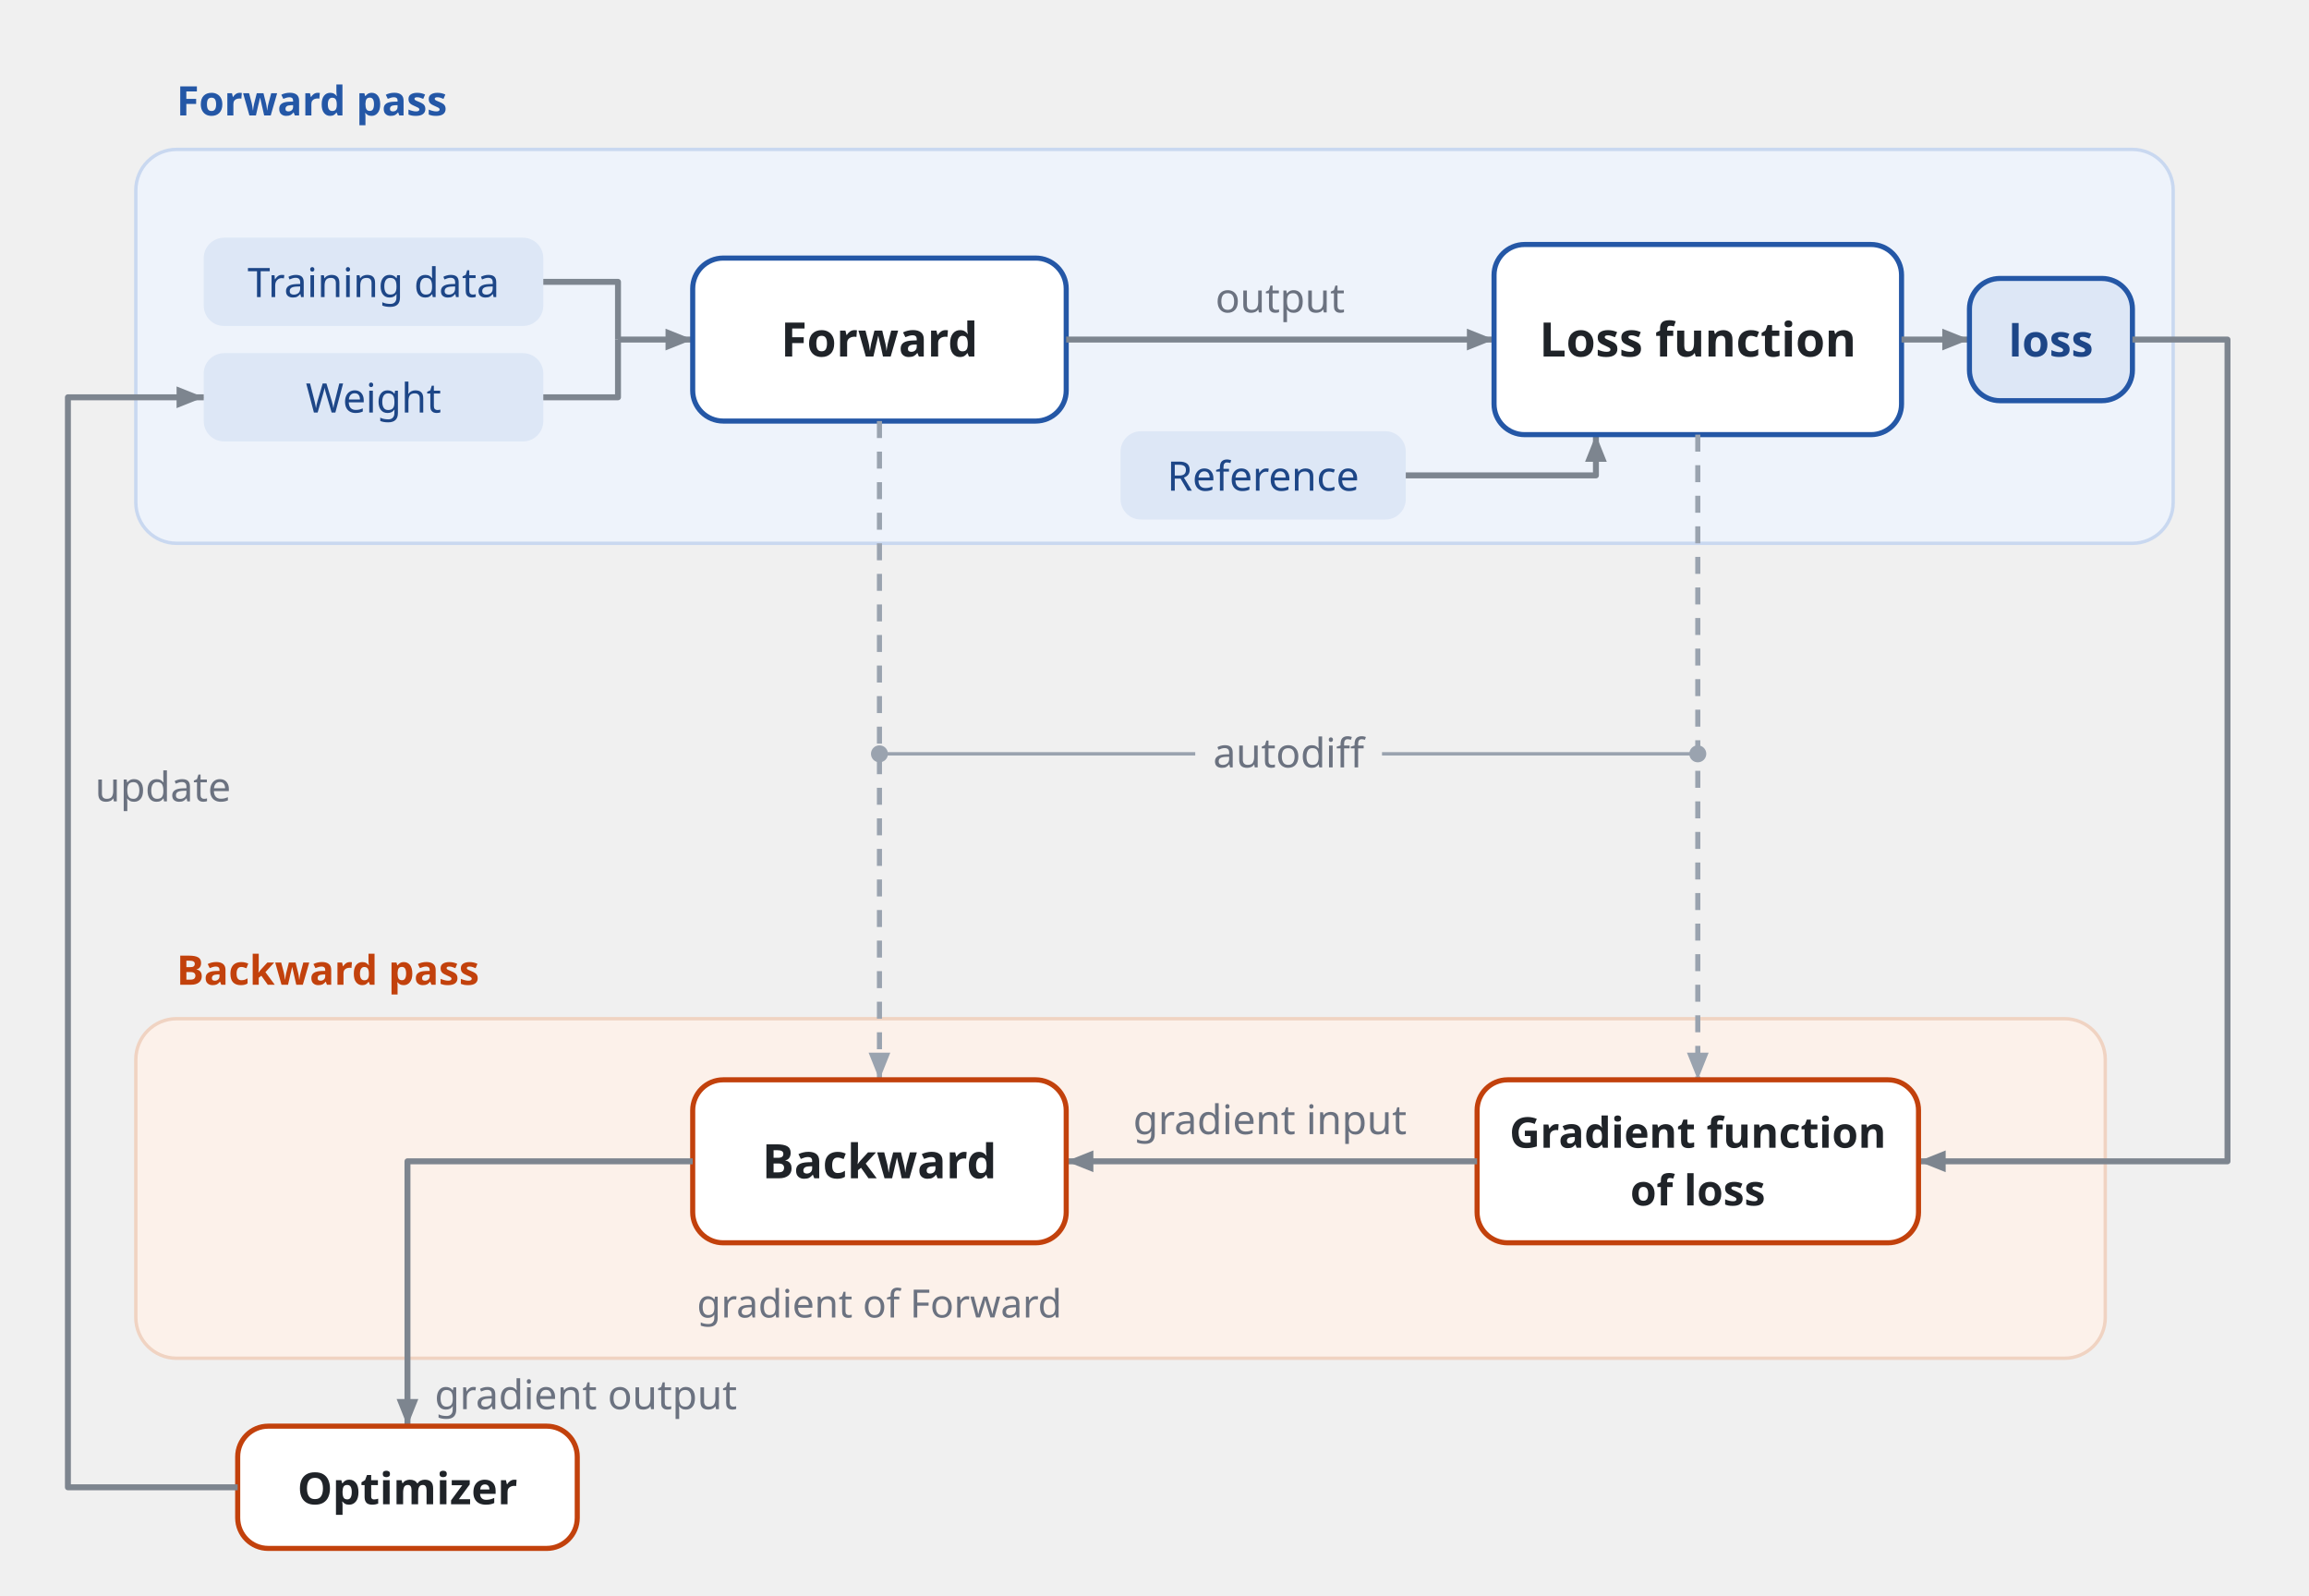
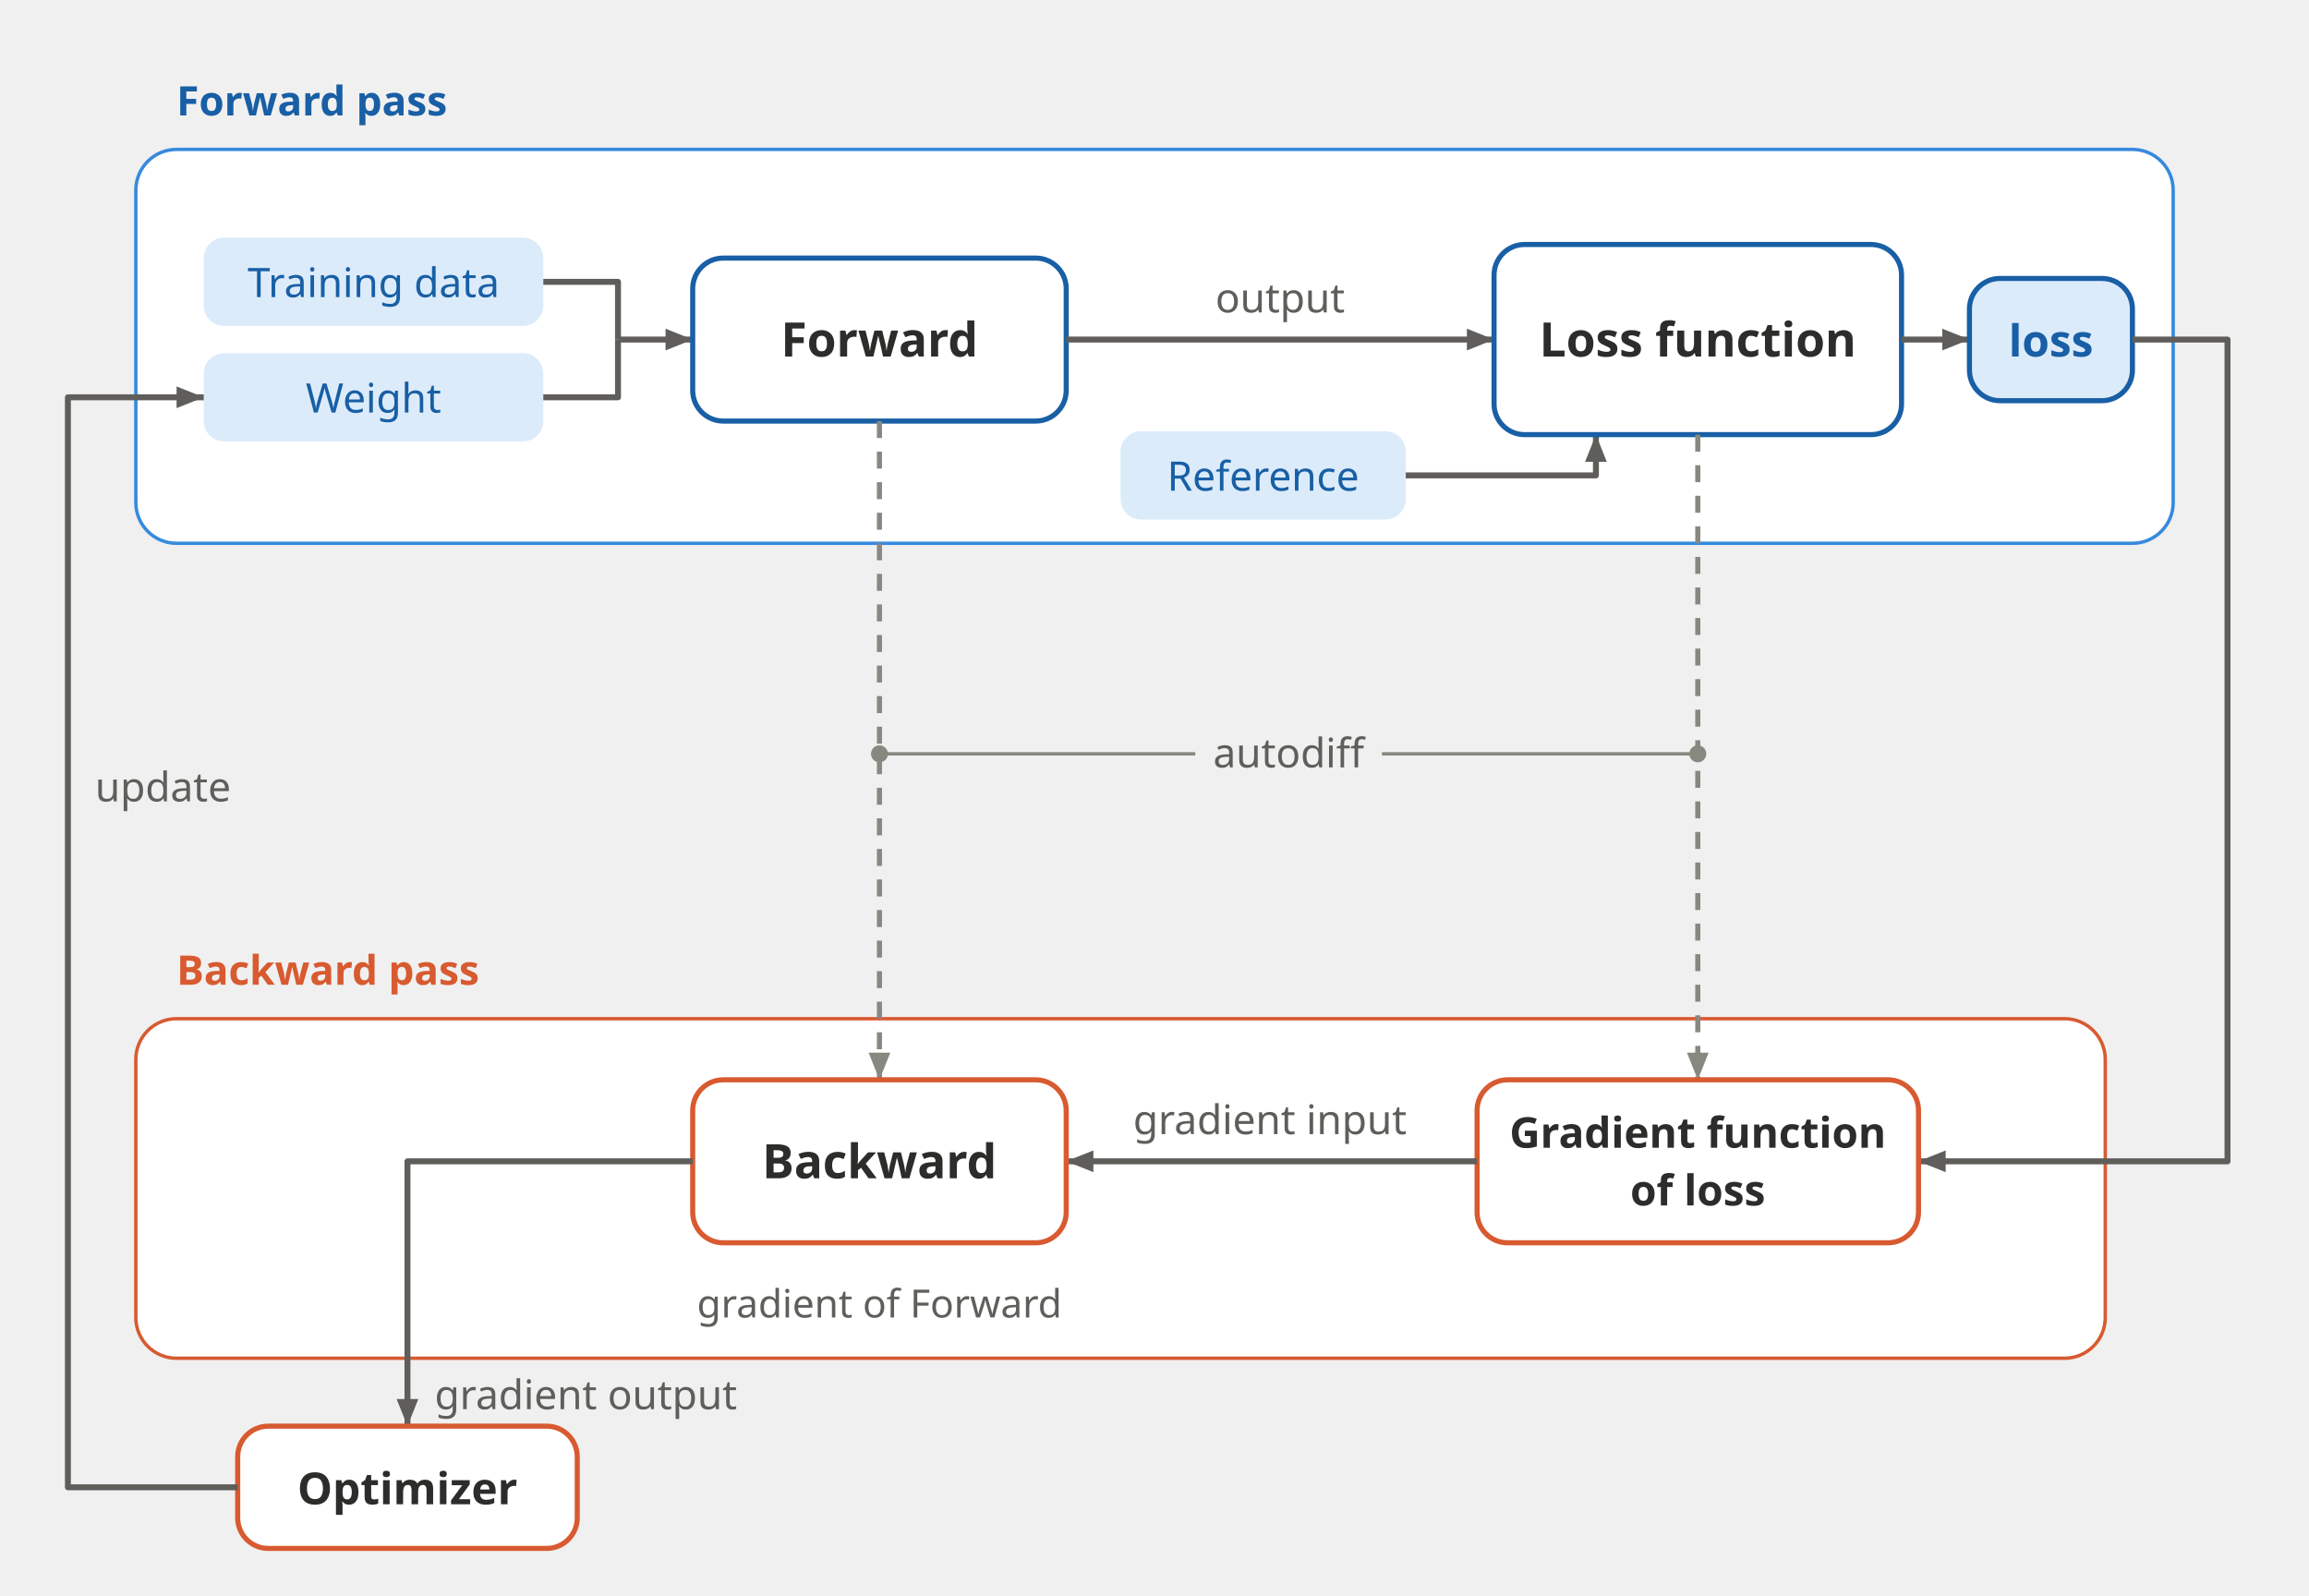
<svg xmlns="http://www.w3.org/2000/svg" viewBox="0 0 680 470" width="680" height="470" font-family="'Pretendard', 'Apple SD Gothic Neo', 'Noto Sans KR', 'Segoe UI', system-ui, -apple-system, sans-serif">
  <defs>
    <marker id="a" viewBox="0 0 10 10" refX="10" refY="5" markerWidth="8" markerHeight="8" markerUnits="userSpaceOnUse" orient="auto">
-       <path d="M0,1 L10,5 L0,9 z" fill="#7d858f" />
+       <path d="M0,1 L10,5 L0,9 z" fill="#5F5E5A" />
    </marker>
    <marker id="ad" viewBox="0 0 10 10" refX="10" refY="5" markerWidth="8" markerHeight="8" markerUnits="userSpaceOnUse" orient="auto">
-       <path d="M0,1 L10,5 L0,9 z" fill="#9aa3af" />
+       <path d="M0,1 L10,5 L0,9 z" fill="#888780" />
    </marker>
  </defs>
-   <rect x="40" y="44" width="600" height="116" rx="12" fill="#eef3fb" stroke="#c9d8f0" />
-   <text x="52" y="34" text-anchor="start" font-size="12" font-weight="600" fill="#2457a6">Forward pass</text>
-   <rect x="40" y="300" width="580" height="100" rx="12" fill="#fcf1ea" stroke="#f0d3c2" />
-   <text x="52" y="290" text-anchor="start" font-size="12" font-weight="600" fill="#c2410c">Backward pass</text>
-   <rect x="60" y="70" width="100" height="26" rx="6" fill="#dde7f6" />
-   <text x="110.0" y="87.5" text-anchor="middle" font-size="12" font-weight="400" fill="#1d4687">Training data</text>
-   <rect x="60" y="104" width="100" height="26" rx="6" fill="#dde7f6" />
-   <text x="110.0" y="121.5" text-anchor="middle" font-size="12" font-weight="400" fill="#1d4687">Weight</text>
-   <path d="M160 83 H182 V100" fill="none" stroke="#7d858f" stroke-width="1.75" stroke-linejoin="round" />
-   <path d="M160 117 H182 V100" fill="none" stroke="#7d858f" stroke-width="1.75" stroke-linejoin="round" />
-   <path d="M182 100 H204" fill="none" stroke="#7d858f" stroke-width="1.75" stroke-linejoin="round" marker-end="url(#a)" />
-   <rect x="204" y="76" width="110" height="48" rx="9" fill="#ffffff" stroke="#2457a6" stroke-width="1.5" />
-   <text x="259" y="105" text-anchor="middle" font-size="14" font-weight="600" fill="#1f2328">Forward</text>
-   <path d="M314 100 H440" fill="none" stroke="#7d858f" stroke-width="1.75" stroke-linejoin="round" marker-end="url(#a)" />
-   <text x="377" y="92" text-anchor="middle" font-size="12" font-weight="400" fill="#6b7280">output</text>
-   <rect x="330" y="127" width="84" height="26" rx="6" fill="#dde7f6" />
-   <text x="372.0" y="144.5" text-anchor="middle" font-size="12" font-weight="400" fill="#1d4687">Reference</text>
-   <path d="M414 140 H470 V128" fill="none" stroke="#7d858f" stroke-width="1.75" stroke-linejoin="round" marker-end="url(#a)" />
-   <rect x="440" y="72" width="120" height="56" rx="9" fill="#ffffff" stroke="#2457a6" stroke-width="1.5" />
-   <text x="500" y="105" text-anchor="middle" font-size="14" font-weight="600" fill="#1f2328">Loss function</text>
-   <path d="M560 100 H580" fill="none" stroke="#7d858f" stroke-width="1.75" stroke-linejoin="round" marker-end="url(#a)" />
-   <rect x="580" y="82" width="48" height="36" rx="9" fill="#dde7f6" stroke="#2457a6" stroke-width="1.5" />
-   <text x="604" y="105" text-anchor="middle" font-size="13" font-weight="600" fill="#1d4687">loss</text>
-   <path d="M628 100 H656 V342 H565" fill="none" stroke="#7d858f" stroke-width="1.75" stroke-linejoin="round" marker-end="url(#a)" />
-   <path d="M259 124 V318" fill="none" stroke="#9aa3af" stroke-width="1.5" stroke-dasharray="5 4" marker-end="url(#ad)" />
-   <path d="M500 128 V318" fill="none" stroke="#9aa3af" stroke-width="1.5" stroke-dasharray="5 4" marker-end="url(#ad)" />
-   <path d="M352 222 H259 M407 222 H500" fill="none" stroke="#9aa3af" stroke-width="1" />
-   <circle cx="259" cy="222" r="2.5" fill="#9aa3af" />
-   <circle cx="500" cy="222" r="2.5" fill="#9aa3af" />
-   <text x="379.5" y="226" text-anchor="middle" font-size="12" font-weight="400" fill="#6b7280">autodiff</text>
-   <rect x="435" y="318" width="130" height="48" rx="9" fill="#ffffff" stroke="#c2410c" stroke-width="1.5" />
-   <text x="500" y="338" text-anchor="middle" font-size="12.5" font-weight="600" fill="#1f2328">Gradient function</text>
-   <text x="500" y="355" text-anchor="middle" font-size="12.5" font-weight="600" fill="#1f2328">of loss</text>
-   <path d="M435 342 H314" fill="none" stroke="#7d858f" stroke-width="1.75" stroke-linejoin="round" marker-end="url(#a)" />
-   <text x="374" y="334" text-anchor="middle" font-size="12" font-weight="400" fill="#6b7280">gradient input</text>
-   <rect x="204" y="318" width="110" height="48" rx="9" fill="#ffffff" stroke="#c2410c" stroke-width="1.5" />
-   <text x="259" y="347" text-anchor="middle" font-size="14" font-weight="600" fill="#1f2328">Backward</text>
-   <text x="259" y="388" text-anchor="middle" font-size="11.5" font-weight="400" fill="#6b7280">gradient of Forward</text>
-   <path d="M204 342 H120 V420" fill="none" stroke="#7d858f" stroke-width="1.75" stroke-linejoin="round" marker-end="url(#a)" />
-   <text x="128" y="415" text-anchor="start" font-size="12" font-weight="400" fill="#6b7280">gradient output</text>
-   <rect x="70" y="420" width="100" height="36" rx="9" fill="#ffffff" stroke="#c2410c" stroke-width="1.5" />
-   <text x="120" y="443" text-anchor="middle" font-size="13" font-weight="600" fill="#1f2328">Optimizer</text>
-   <path d="M70 438 H20 V117 H60" fill="none" stroke="#7d858f" stroke-width="1.75" stroke-linejoin="round" marker-end="url(#a)" />
-   <text x="28" y="236" text-anchor="start" font-size="12" font-weight="400" fill="#6b7280">update</text>
+   <rect x="40" y="44" width="600" height="116" rx="12" fill="#FFFFFF" stroke="#378ADD" />
+   <text x="52" y="34" text-anchor="start" font-size="12" font-weight="600" fill="#185FA5">Forward pass</text>
+   <rect x="40" y="300" width="580" height="100" rx="12" fill="#FFFFFF" stroke="#D85A30" />
+   <text x="52" y="290" text-anchor="start" font-size="12" font-weight="600" fill="#D85A30">Backward pass</text>
+   <rect x="60" y="70" width="100" height="26" rx="6" fill="#DCEBFA" />
+   <text x="110.0" y="87.5" text-anchor="middle" font-size="12" font-weight="400" fill="#185FA5">Training data</text>
+   <rect x="60" y="104" width="100" height="26" rx="6" fill="#DCEBFA" />
+   <text x="110.0" y="121.5" text-anchor="middle" font-size="12" font-weight="400" fill="#185FA5">Weight</text>
+   <path d="M160 83 H182 V100" fill="none" stroke="#5F5E5A" stroke-width="1.75" stroke-linejoin="round" />
+   <path d="M160 117 H182 V100" fill="none" stroke="#5F5E5A" stroke-width="1.75" stroke-linejoin="round" />
+   <path d="M182 100 H204" fill="none" stroke="#5F5E5A" stroke-width="1.75" stroke-linejoin="round" marker-end="url(#a)" />
+   <rect x="204" y="76" width="110" height="48" rx="9" fill="#FFFFFF" stroke="#185FA5" stroke-width="1.5" />
+   <text x="259" y="105" text-anchor="middle" font-size="14" font-weight="600" fill="#2C2C2A">Forward</text>
+   <path d="M314 100 H440" fill="none" stroke="#5F5E5A" stroke-width="1.75" stroke-linejoin="round" marker-end="url(#a)" />
+   <text x="377" y="92" text-anchor="middle" font-size="12" font-weight="400" fill="#5F5E5A">output</text>
+   <rect x="330" y="127" width="84" height="26" rx="6" fill="#DCEBFA" />
+   <text x="372.0" y="144.5" text-anchor="middle" font-size="12" font-weight="400" fill="#185FA5">Reference</text>
+   <path d="M414 140 H470 V128" fill="none" stroke="#5F5E5A" stroke-width="1.75" stroke-linejoin="round" marker-end="url(#a)" />
+   <rect x="440" y="72" width="120" height="56" rx="9" fill="#FFFFFF" stroke="#185FA5" stroke-width="1.5" />
+   <text x="500" y="105" text-anchor="middle" font-size="14" font-weight="600" fill="#2C2C2A">Loss function</text>
+   <path d="M560 100 H580" fill="none" stroke="#5F5E5A" stroke-width="1.75" stroke-linejoin="round" marker-end="url(#a)" />
+   <rect x="580" y="82" width="48" height="36" rx="9" fill="#DCEBFA" stroke="#185FA5" stroke-width="1.5" />
+   <text x="604" y="105" text-anchor="middle" font-size="13" font-weight="600" fill="#185FA5">loss</text>
+   <path d="M628 100 H656 V342 H565" fill="none" stroke="#5F5E5A" stroke-width="1.75" stroke-linejoin="round" marker-end="url(#a)" />
+   <path d="M259 124 V318" fill="none" stroke="#888780" stroke-width="1.5" stroke-dasharray="5 4" marker-end="url(#ad)" />
+   <path d="M500 128 V318" fill="none" stroke="#888780" stroke-width="1.5" stroke-dasharray="5 4" marker-end="url(#ad)" />
+   <path d="M352 222 H259 M407 222 H500" fill="none" stroke="#888780" stroke-width="1" />
+   <circle cx="259" cy="222" r="2.5" fill="#888780" />
+   <circle cx="500" cy="222" r="2.5" fill="#888780" />
+   <text x="379.5" y="226" text-anchor="middle" font-size="12" font-weight="400" fill="#5F5E5A">autodiff</text>
+   <rect x="435" y="318" width="130" height="48" rx="9" fill="#FFFFFF" stroke="#D85A30" stroke-width="1.5" />
+   <text x="500" y="338" text-anchor="middle" font-size="12.5" font-weight="600" fill="#2C2C2A">Gradient function</text>
+   <text x="500" y="355" text-anchor="middle" font-size="12.5" font-weight="600" fill="#2C2C2A">of loss</text>
+   <path d="M435 342 H314" fill="none" stroke="#5F5E5A" stroke-width="1.75" stroke-linejoin="round" marker-end="url(#a)" />
+   <text x="374" y="334" text-anchor="middle" font-size="12" font-weight="400" fill="#5F5E5A">gradient input</text>
+   <rect x="204" y="318" width="110" height="48" rx="9" fill="#FFFFFF" stroke="#D85A30" stroke-width="1.5" />
+   <text x="259" y="347" text-anchor="middle" font-size="14" font-weight="600" fill="#2C2C2A">Backward</text>
+   <text x="259" y="388" text-anchor="middle" font-size="11.5" font-weight="400" fill="#5F5E5A">gradient of Forward</text>
+   <path d="M204 342 H120 V420" fill="none" stroke="#5F5E5A" stroke-width="1.75" stroke-linejoin="round" marker-end="url(#a)" />
+   <text x="128" y="415" text-anchor="start" font-size="12" font-weight="400" fill="#5F5E5A">gradient output</text>
+   <rect x="70" y="420" width="100" height="36" rx="9" fill="#FFFFFF" stroke="#D85A30" stroke-width="1.5" />
+   <text x="120" y="443" text-anchor="middle" font-size="13" font-weight="600" fill="#2C2C2A">Optimizer</text>
+   <path d="M70 438 H20 V117 H60" fill="none" stroke="#5F5E5A" stroke-width="1.75" stroke-linejoin="round" marker-end="url(#a)" />
+   <text x="28" y="236" text-anchor="start" font-size="12" font-weight="400" fill="#5F5E5A">update</text>
</svg>
